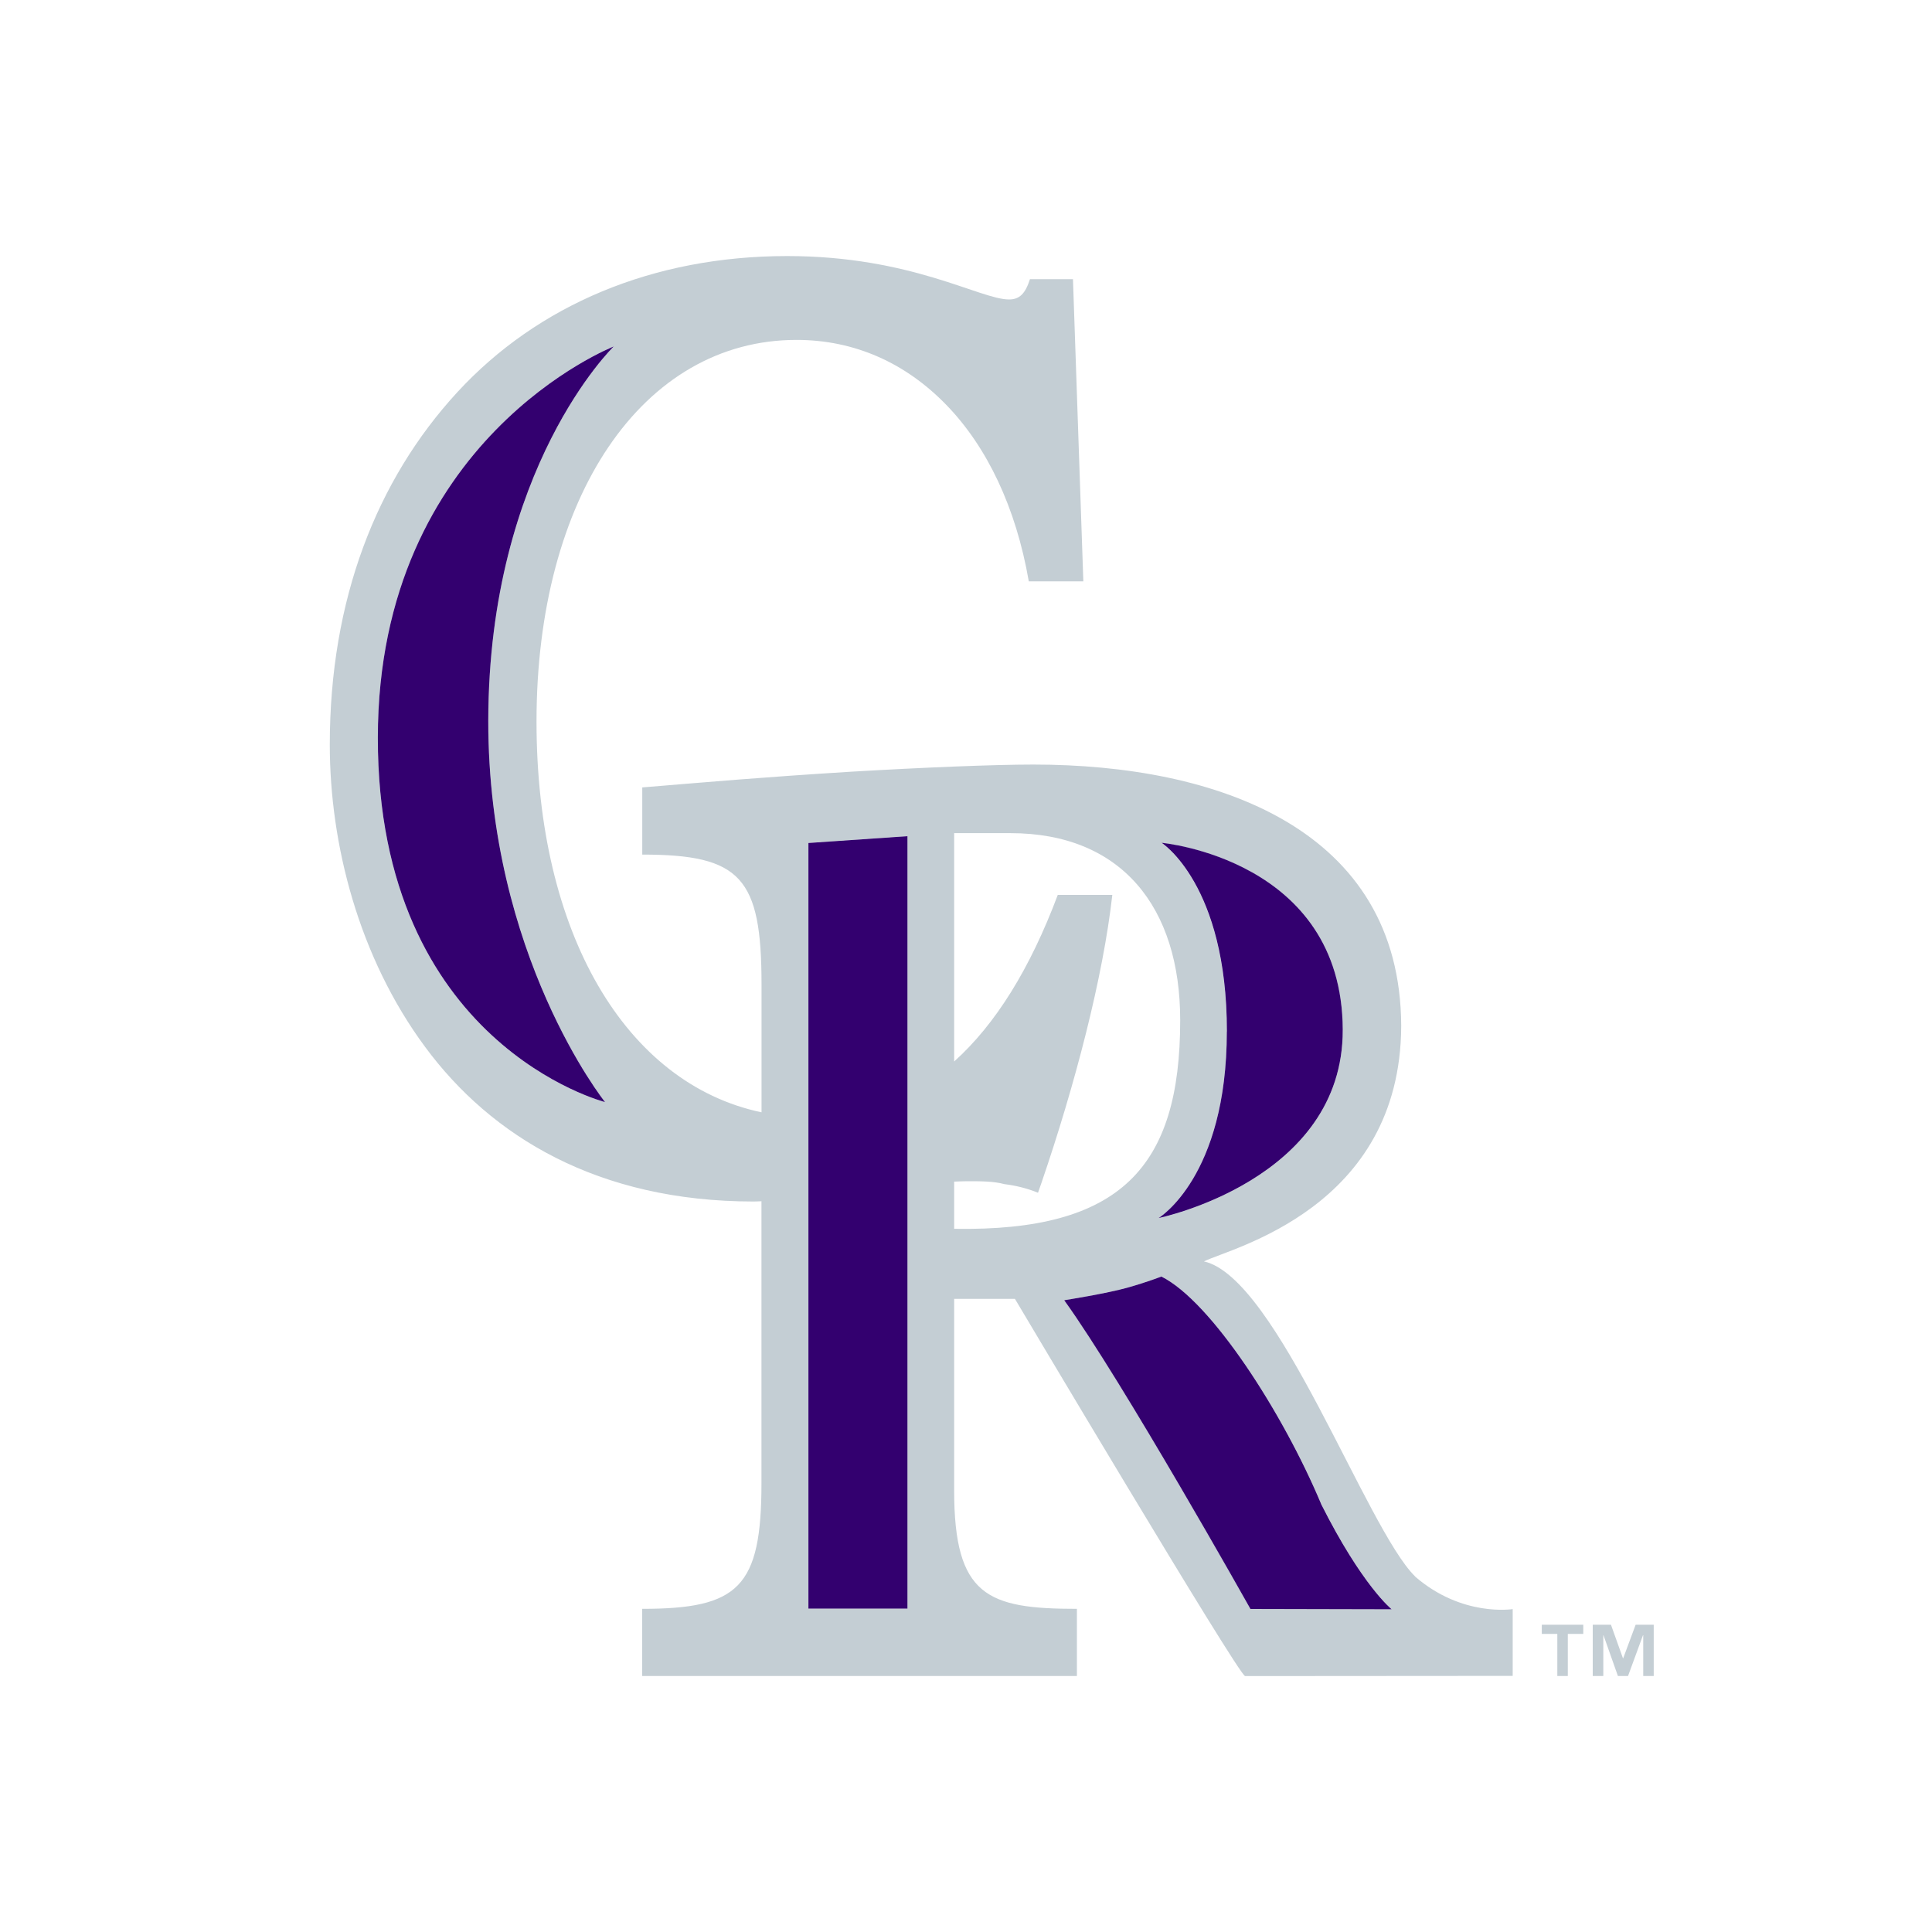
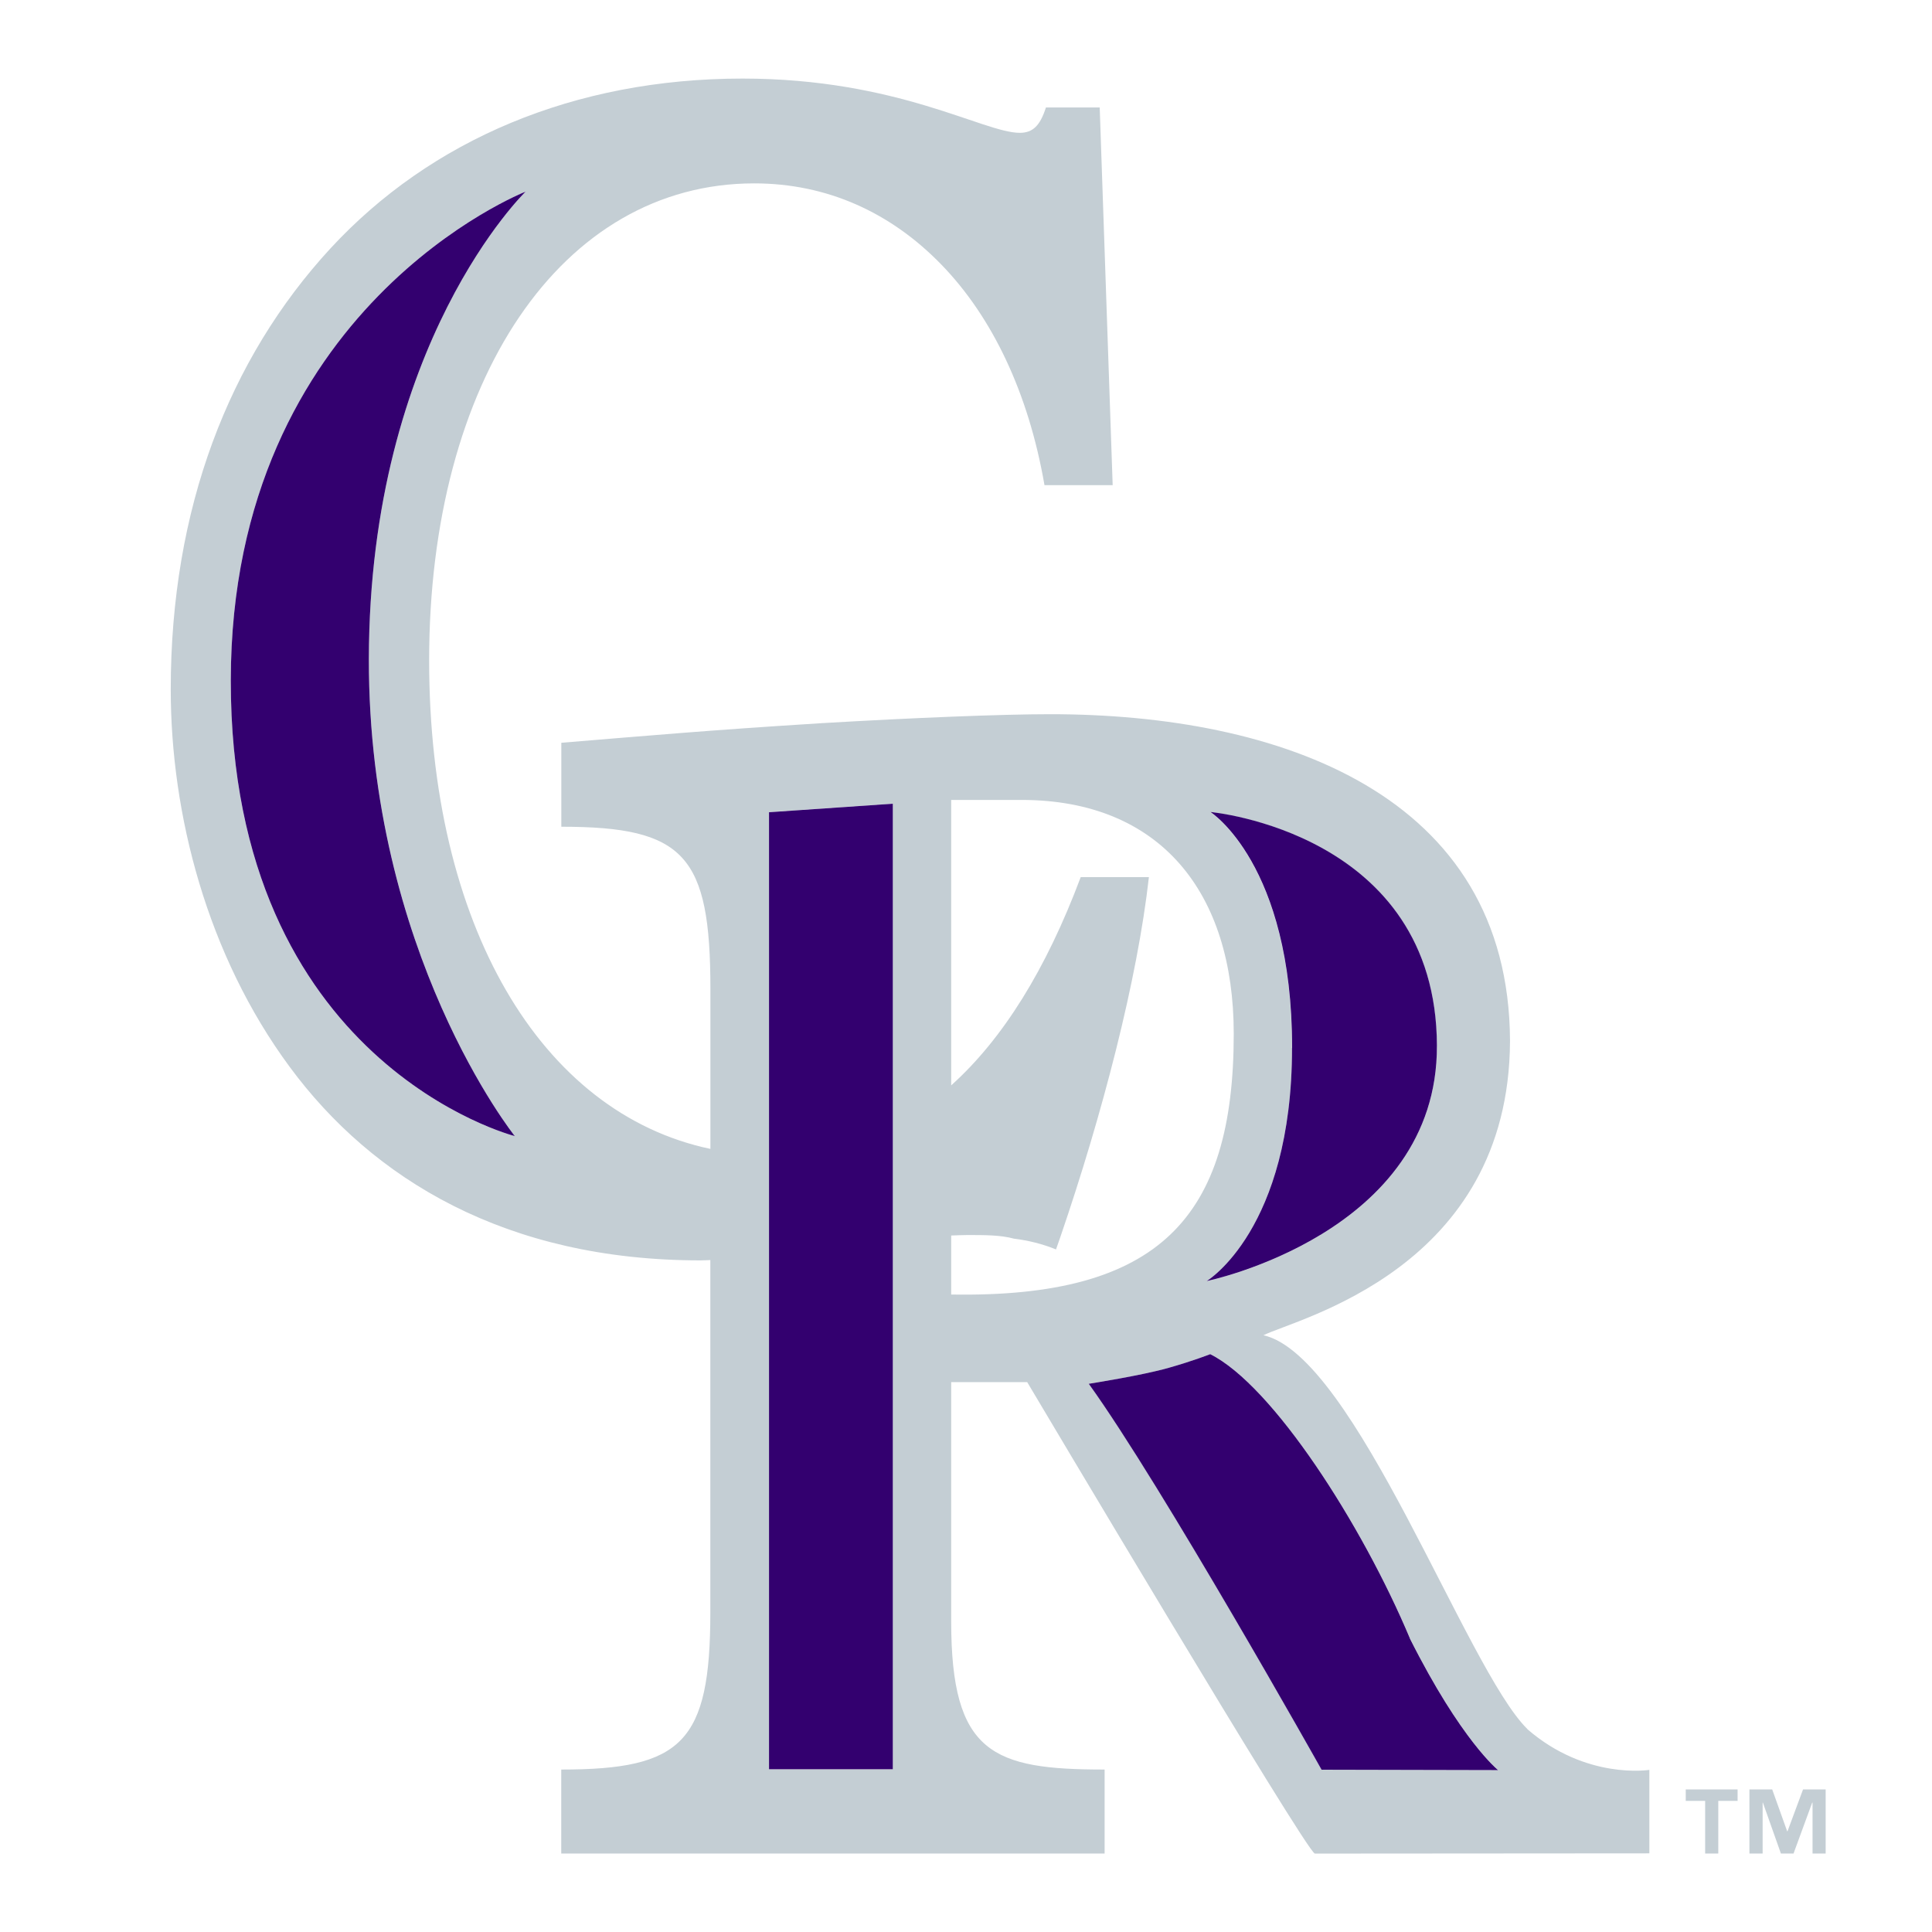
- <svg xmlns="http://www.w3.org/2000/svg" viewBox="0 0 300 300">
+ <svg xmlns="http://www.w3.org/2000/svg" viewBox="30 30 240 240">
  <path fill="#c4ced4" d="M256.79 252.29v7.96h-1.63v-6.33h-.04l-2.32 6.33h-1.57l-2.24-6.33h-.03v6.33h-1.64v-7.96h2.83l1.86 5.2h.04l1.93-5.2Zm-17.38 0h6.44v1.42h-2.4v6.54h-1.63v-6.54h-2.41Zm-19.68-7.49c7.31 6.34 15.16 5.06 15.16 5.06v10.37s-39.09.03-41.55.03c-.95 0-35.74-58.57-35.74-58.57h-9.44v29.72c0 16.42 5.16 18.41 19.06 18.41v10.43h-67.5v-10.43c14.96 0 18.52-3.33 18.52-19.52v-43.77c-.42.01-.81.04-1.23.04-24.15 0-40.74-10.1-51.01-24.02-10.29-13.92-14.79-31.43-14.79-46.92 0-22.44 7.22-41.08 19.84-54.77 12.44-13.47 30.29-21.1 51.2-21.1 19.3 0 29.93 6.74 34.43 6.74 1.63 0 2.53-.9 3.25-3.15h6.68l1.61 46.92h-8.47c-1.98-11.45-6.48-20.88-12.8-27.39-6.31-6.51-14.24-10.1-23.26-10.1-23.97 0-40.38 24.47-40.38 59.26 0 32.86 13.85 56.24 34.94 60.68v-19.84c0-16.63-3.21-20.18-18.52-20.18v-10.43c10.86-.89 18.16-1.55 32.41-2.44 11.22-.66 22.26-1.11 28.32-1.11 28.5 0 57 9.94 57.12 40.59-.12 28.35-26.45 34.47-30.63 36.56 11.41 2.56 25.22 41.51 32.79 48.92ZM58.67 114.54c-.05 47.6 35.28 56.59 35.28 56.59s-18.18-22.75-18.13-59.27C75.89 72.54 95.3 53.8 95.3 53.8s-36.59 14.28-36.63 60.74m82.24 15.3-15.38 1.06v118.88h15.38Zm67.58 30.08c-.07-26.51-28.13-29.03-28.13-29.03s10.15 6.46 10.14 29.29c-.01 22.61-10.6 28.97-10.6 28.97s28.68-5.89 28.6-29.24Zm-60.32 30.89c25.83.44 35.09-9.54 35.09-32.39 0-17.52-9.09-29.05-26.37-29.05h-8.73v35.46c6.4-5.75 11.78-14.37 16.09-25.87h8.47c-1.44 12.8-5.77 29.42-10.99 44.68l-.55 1.57c-1.62-.67-3.43-1.12-5.23-1.34-1.62-.45-3.6-.45-5.77-.45-.66 0-1.34.04-2.02.06v7.33Zm46.02 59.03 21.93.05s-4.58-3.62-10.97-16.37c-5.93-14.13-17.03-31.41-24.8-35.3 0 0-2.17.85-5.14 1.69-3.27.94-9.95 1.99-9.95 1.99 9.11 12.64 28.92 47.94 28.92 47.94Z" />
  <path fill="#33006f" d="M95.3 53.8s-19.41 18.74-19.48 58.06c-.06 36.52 18.13 59.27 18.13 59.27s-35.32-8.99-35.28-56.59C58.7 68.09 95.3 53.8 95.3 53.8m30.23 77.1 15.38-1.06v119.94h-15.38Zm64.98 29.26c.01-22.83-10.14-29.29-10.14-29.29s28.05 2.52 28.13 29.03c.08 23.36-28.6 29.24-28.6 29.24s10.6-6.36 10.6-28.97Zm14.62 73.36c6.4 12.74 10.97 16.37 10.97 16.37l-21.93-.05s-19.81-35.3-28.92-47.94c0 0 6.69-1.05 9.95-1.99 2.97-.84 5.14-1.69 5.14-1.69 7.77 3.89 18.87 21.17 24.8 35.3Z" />
</svg>
